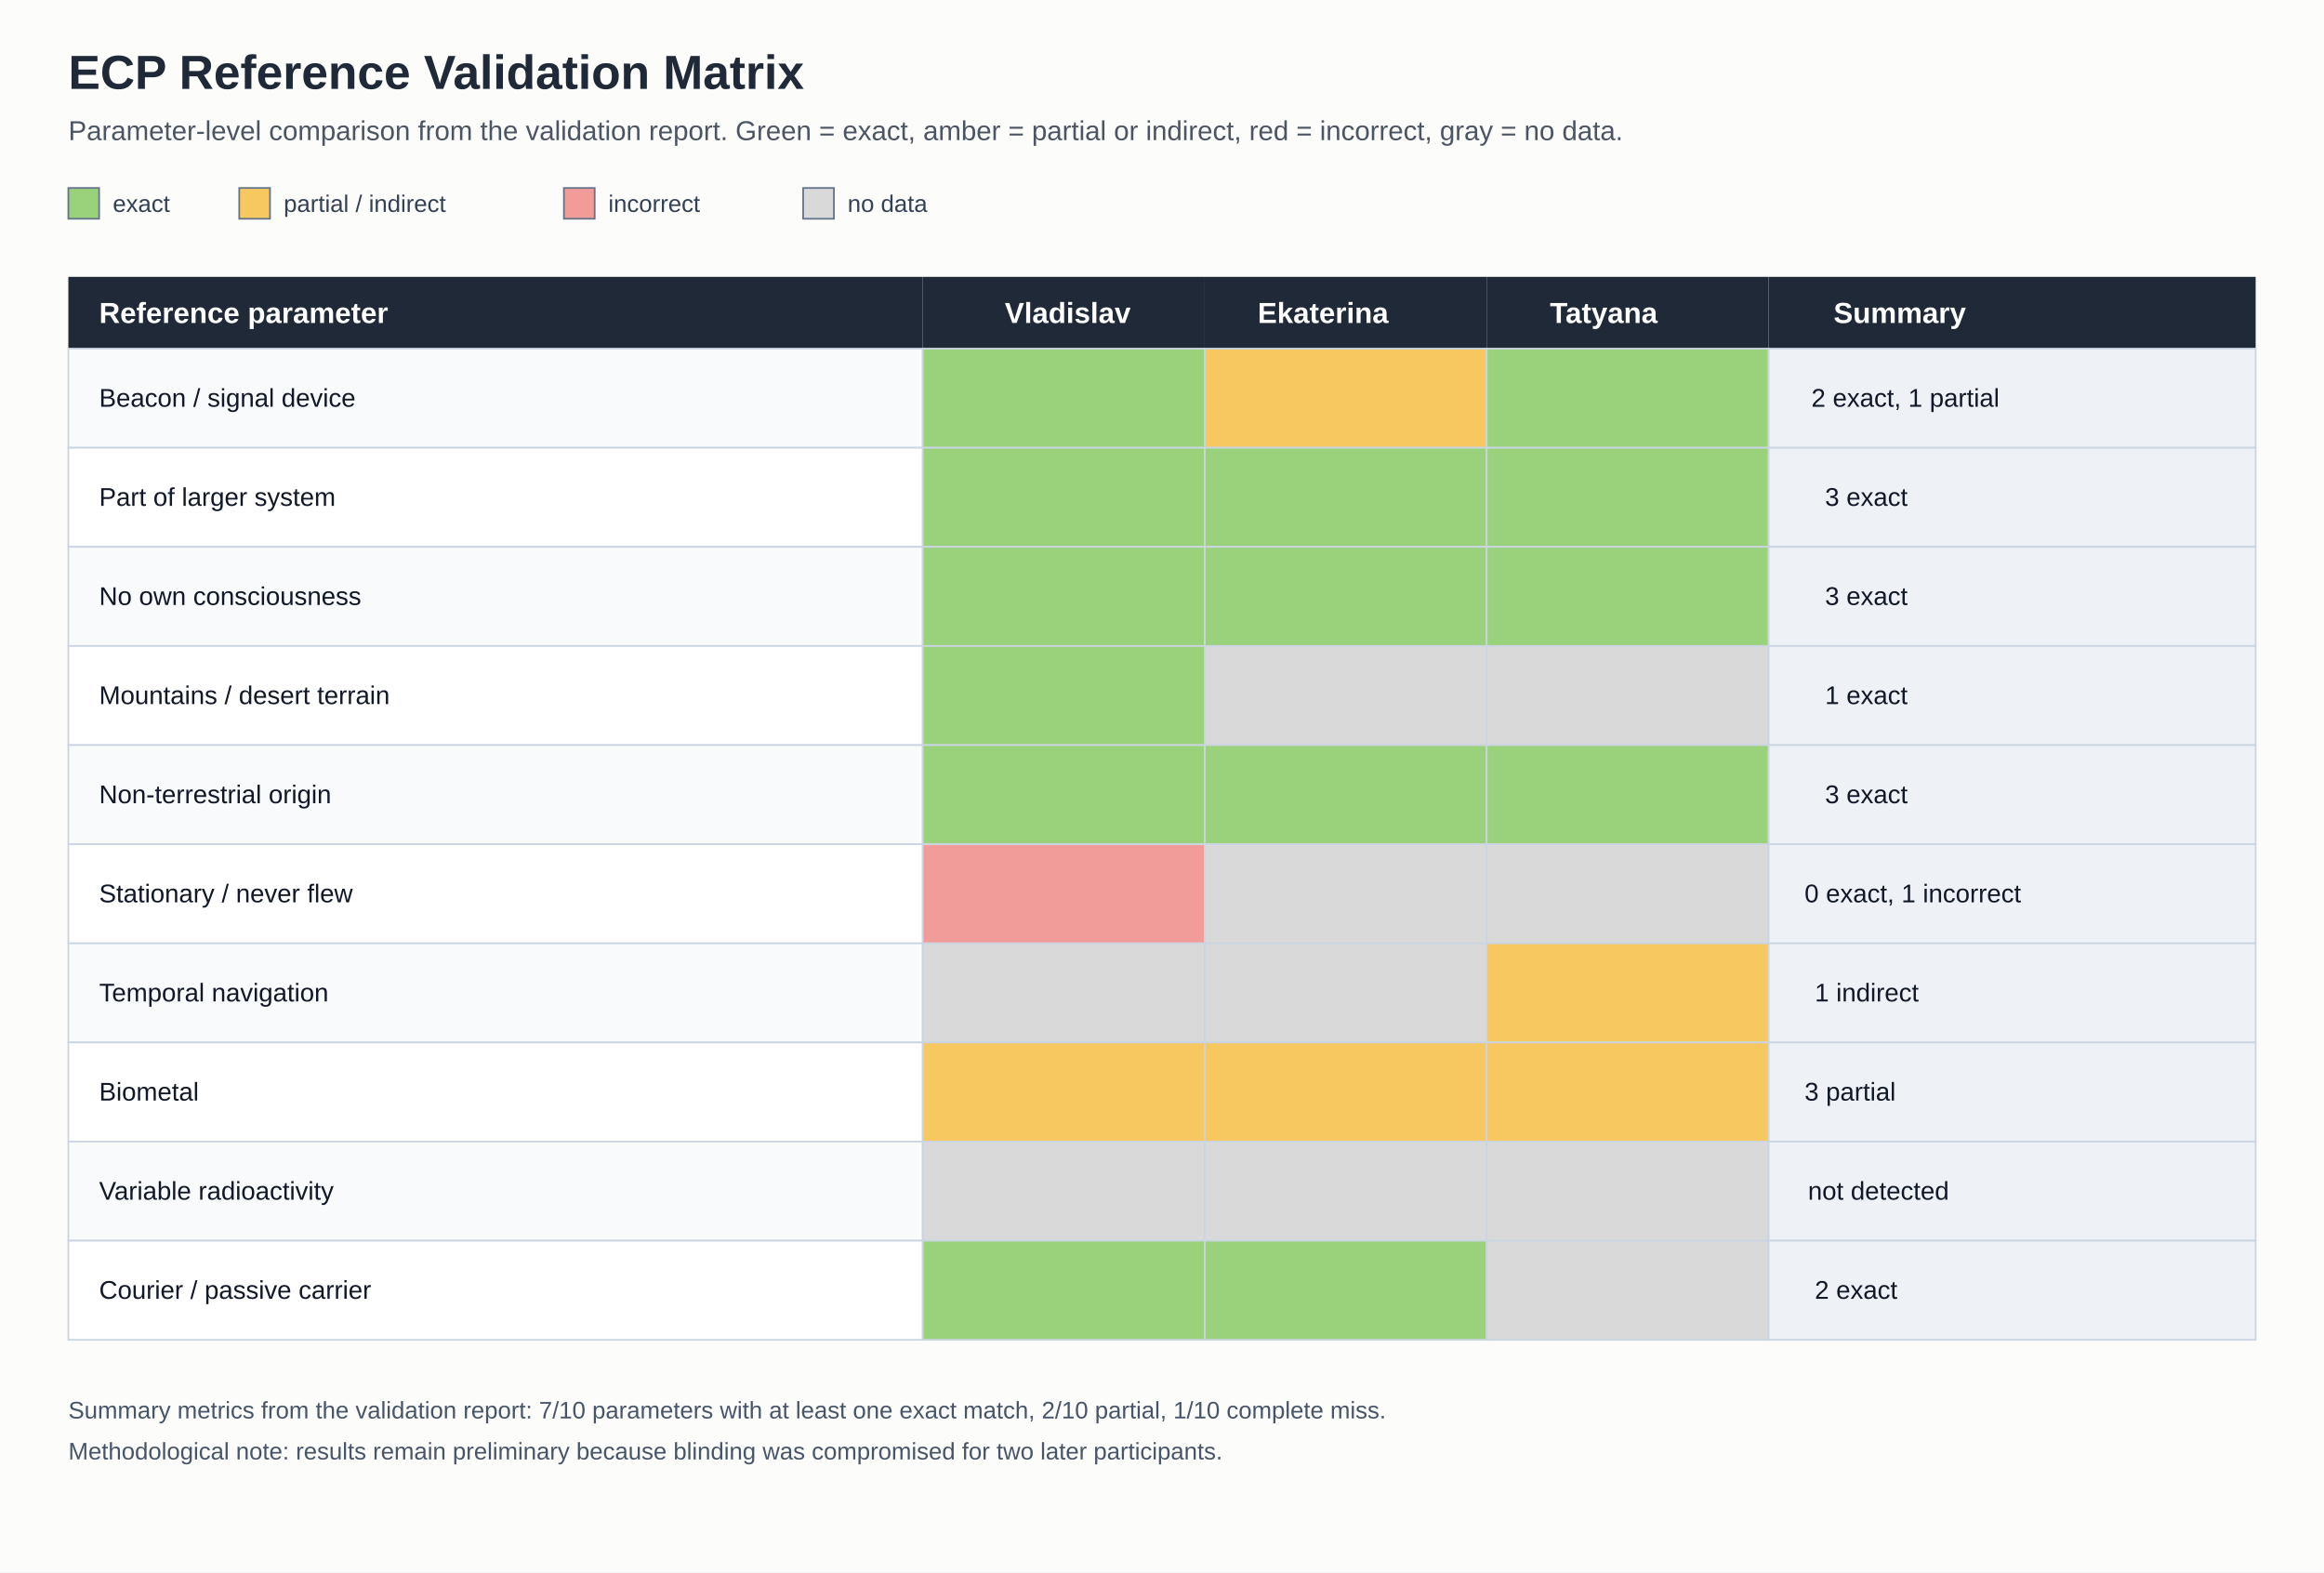
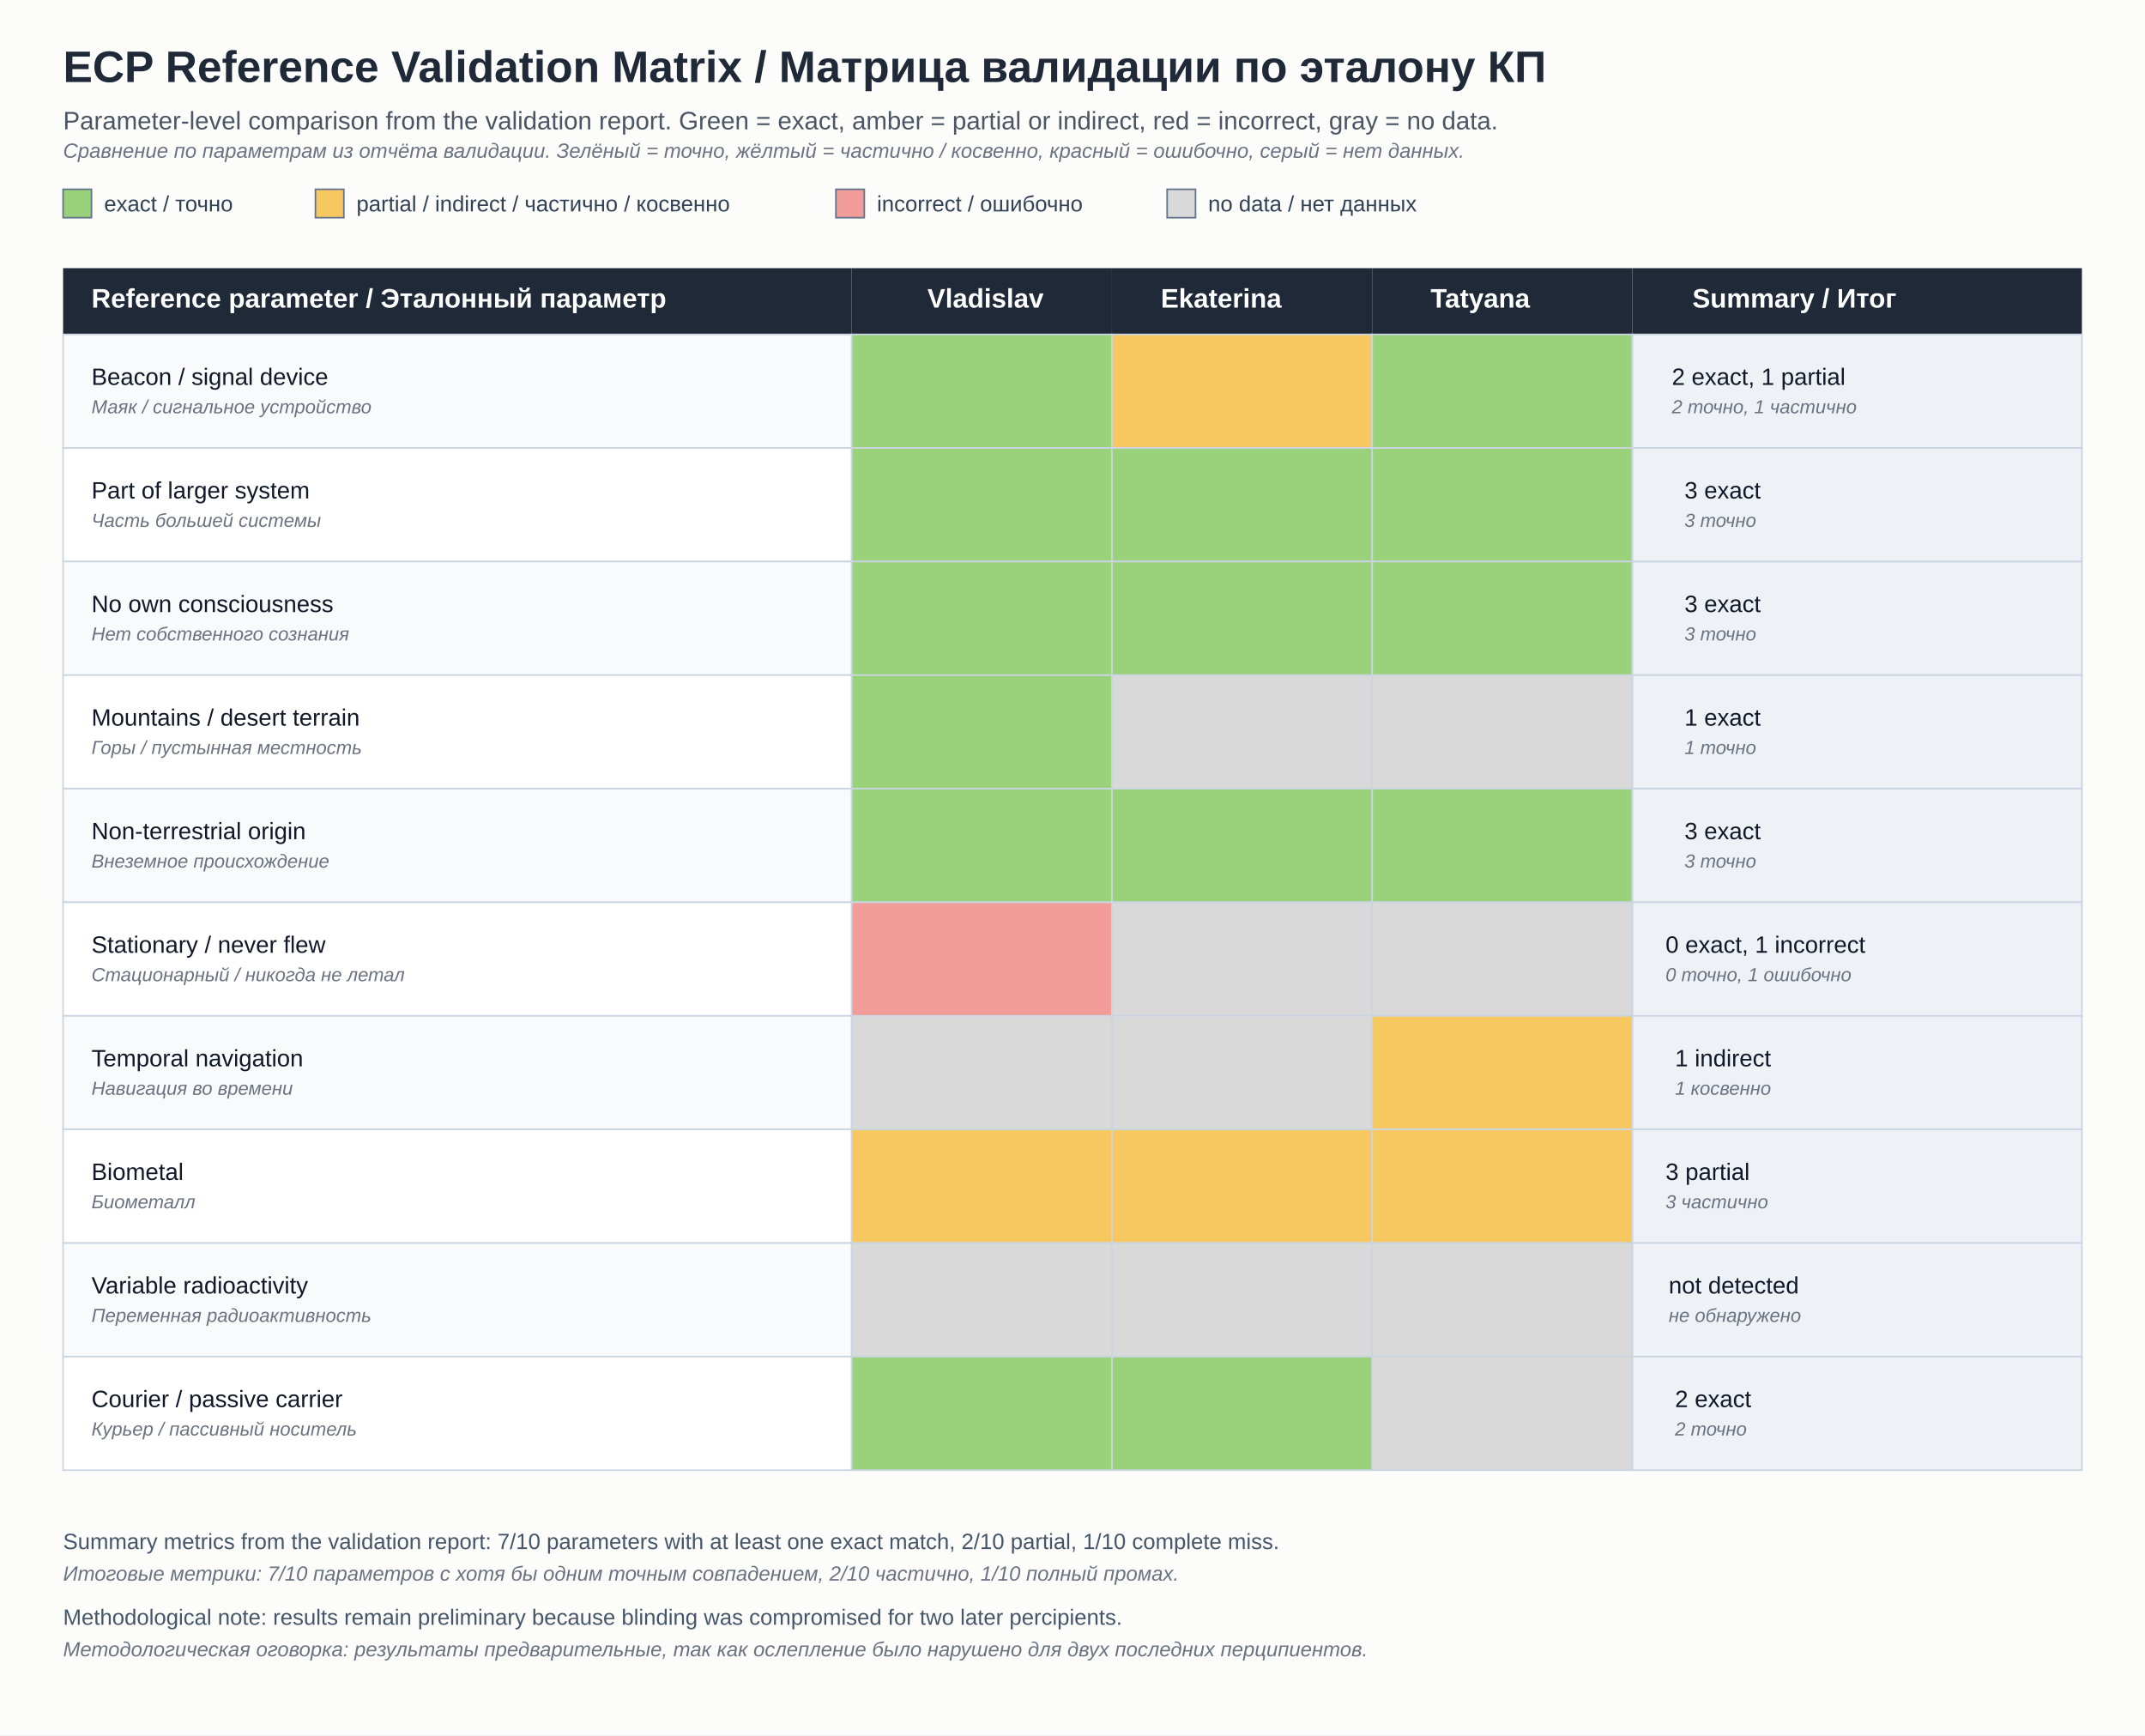
- <svg xmlns="http://www.w3.org/2000/svg" width="1360" height="920" viewBox="0 0 1360 920" role="img" aria-labelledby="title desc">
-   <rect width="1360" height="920" fill="#fcfcfa" />
-   <text x="40" y="52" font-family="Arial, Helvetica, sans-serif" font-size="28" font-weight="700" fill="#1f2937">ECP Reference Validation Matrix</text>
+ <svg xmlns="http://www.w3.org/2000/svg" width="1360" height="1100" viewBox="0 0 1360 1100" role="img" aria-labelledby="title desc">
+   <rect width="1360" height="1100" fill="#fcfcfa" />
+   <text x="40" y="52" font-family="Arial, Helvetica, sans-serif" font-size="28" font-weight="700" fill="#1f2937">ECP Reference Validation Matrix / Матрица валидации по эталону КП</text>
  <text x="40" y="82" font-family="Arial, Helvetica, sans-serif" font-size="16" fill="#4b5563">Parameter-level comparison from the validation report. Green = exact, amber = partial or indirect, red = incorrect, gray = no data.</text>
-   <rect x="40" y="110" width="18" height="18" fill="#9ad17b" stroke="#64748b" />
-   <text x="66" y="124" font-family="Arial, Helvetica, sans-serif" font-size="14" fill="#334155">exact</text>
-   <rect x="140" y="110" width="18" height="18" fill="#f6c85f" stroke="#64748b" />
-   <text x="166" y="124" font-family="Arial, Helvetica, sans-serif" font-size="14" fill="#334155">partial / indirect</text>
-   <rect x="330" y="110" width="18" height="18" fill="#f29c99" stroke="#64748b" />
-   <text x="356" y="124" font-family="Arial, Helvetica, sans-serif" font-size="14" fill="#334155">incorrect</text>
-   <rect x="470" y="110" width="18" height="18" fill="#d9d9d9" stroke="#64748b" />
-   <text x="496" y="124" font-family="Arial, Helvetica, sans-serif" font-size="14" fill="#334155">no data</text>
-   <rect x="40" y="162" width="500" height="42" fill="#1f2937" />
-   <rect x="540" y="162" width="165" height="42" fill="#1f2937" />
-   <rect x="705" y="162" width="165" height="42" fill="#1f2937" />
-   <rect x="870" y="162" width="165" height="42" fill="#1f2937" />
-   <rect x="1035" y="162" width="285" height="42" fill="#1f2937" />
-   <text x="58" y="189" font-family="Arial, Helvetica, sans-serif" font-size="17" font-weight="700" fill="#ffffff">Reference parameter</text>
-   <text x="588" y="189" font-family="Arial, Helvetica, sans-serif" font-size="17" font-weight="700" fill="#ffffff">Vladislav</text>
-   <text x="736" y="189" font-family="Arial, Helvetica, sans-serif" font-size="17" font-weight="700" fill="#ffffff">Ekaterina</text>
-   <text x="907" y="189" font-family="Arial, Helvetica, sans-serif" font-size="17" font-weight="700" fill="#ffffff">Tatyana</text>
-   <text x="1073" y="189" font-family="Arial, Helvetica, sans-serif" font-size="17" font-weight="700" fill="#ffffff">Summary</text>
+   <text x="40" y="100" font-family="Arial, Helvetica, sans-serif" font-size="13" fill="#6b7280" font-style="italic">Сравнение по параметрам из отчёта валидации. Зелёный = точно, жёлтый = частично / косвенно, красный = ошибочно, серый = нет данных.</text>
+   <rect x="40" y="120" width="18" height="18" fill="#9ad17b" stroke="#64748b" />
+   <text x="66" y="134" font-family="Arial, Helvetica, sans-serif" font-size="14" fill="#334155">exact / точно</text>
+   <rect x="200" y="120" width="18" height="18" fill="#f6c85f" stroke="#64748b" />
+   <text x="226" y="134" font-family="Arial, Helvetica, sans-serif" font-size="14" fill="#334155">partial / indirect / частично / косвенно</text>
+   <rect x="530" y="120" width="18" height="18" fill="#f29c99" stroke="#64748b" />
+   <text x="556" y="134" font-family="Arial, Helvetica, sans-serif" font-size="14" fill="#334155">incorrect / ошибочно</text>
+   <rect x="740" y="120" width="18" height="18" fill="#d9d9d9" stroke="#64748b" />
+   <text x="766" y="134" font-family="Arial, Helvetica, sans-serif" font-size="14" fill="#334155">no data / нет данных</text>
+   <rect x="40" y="170" width="500" height="42" fill="#1f2937" />
+   <rect x="540" y="170" width="165" height="42" fill="#1f2937" />
+   <rect x="705" y="170" width="165" height="42" fill="#1f2937" />
+   <rect x="870" y="170" width="165" height="42" fill="#1f2937" />
+   <rect x="1035" y="170" width="285" height="42" fill="#1f2937" />
+   <text x="58" y="195" font-family="Arial, Helvetica, sans-serif" font-size="17" font-weight="700" fill="#ffffff">Reference parameter / Эталонный параметр</text>
+   <text x="588" y="195" font-family="Arial, Helvetica, sans-serif" font-size="17" font-weight="700" fill="#ffffff">Vladislav</text>
+   <text x="736" y="195" font-family="Arial, Helvetica, sans-serif" font-size="17" font-weight="700" fill="#ffffff">Ekaterina</text>
+   <text x="907" y="195" font-family="Arial, Helvetica, sans-serif" font-size="17" font-weight="700" fill="#ffffff">Tatyana</text>
+   <text x="1073" y="195" font-family="Arial, Helvetica, sans-serif" font-size="17" font-weight="700" fill="#ffffff">Summary / Итог</text>
  <g font-family="Arial, Helvetica, sans-serif" font-size="15" fill="#111827">
-     <rect x="40" y="204" width="500" height="58" fill="#f8fafc" stroke="#cbd5e1" />
-     <rect x="540" y="204" width="165" height="58" fill="#9ad17b" stroke="#cbd5e1" />
-     <rect x="705" y="204" width="165" height="58" fill="#f6c85f" stroke="#cbd5e1" />
-     <rect x="870" y="204" width="165" height="58" fill="#9ad17b" stroke="#cbd5e1" />
-     <rect x="1035" y="204" width="285" height="58" fill="#eef2f7" stroke="#cbd5e1" />
-     <text x="58" y="238">Beacon / signal device</text>
-     <text x="1060" y="238">2 exact, 1 partial</text>
-     <rect x="40" y="262" width="500" height="58" fill="#ffffff" stroke="#cbd5e1" />
-     <rect x="540" y="262" width="165" height="58" fill="#9ad17b" stroke="#cbd5e1" />
-     <rect x="705" y="262" width="165" height="58" fill="#9ad17b" stroke="#cbd5e1" />
-     <rect x="870" y="262" width="165" height="58" fill="#9ad17b" stroke="#cbd5e1" />
-     <rect x="1035" y="262" width="285" height="58" fill="#eef2f7" stroke="#cbd5e1" />
-     <text x="58" y="296">Part of larger system</text>
-     <text x="1068" y="296">3 exact</text>
-     <rect x="40" y="320" width="500" height="58" fill="#f8fafc" stroke="#cbd5e1" />
-     <rect x="540" y="320" width="165" height="58" fill="#9ad17b" stroke="#cbd5e1" />
-     <rect x="705" y="320" width="165" height="58" fill="#9ad17b" stroke="#cbd5e1" />
-     <rect x="870" y="320" width="165" height="58" fill="#9ad17b" stroke="#cbd5e1" />
-     <rect x="1035" y="320" width="285" height="58" fill="#eef2f7" stroke="#cbd5e1" />
-     <text x="58" y="354">No own consciousness</text>
-     <text x="1068" y="354">3 exact</text>
-     <rect x="40" y="378" width="500" height="58" fill="#ffffff" stroke="#cbd5e1" />
-     <rect x="540" y="378" width="165" height="58" fill="#9ad17b" stroke="#cbd5e1" />
-     <rect x="705" y="378" width="165" height="58" fill="#d9d9d9" stroke="#cbd5e1" />
-     <rect x="870" y="378" width="165" height="58" fill="#d9d9d9" stroke="#cbd5e1" />
-     <rect x="1035" y="378" width="285" height="58" fill="#eef2f7" stroke="#cbd5e1" />
-     <text x="58" y="412">Mountains / desert terrain</text>
-     <text x="1068" y="412">1 exact</text>
-     <rect x="40" y="436" width="500" height="58" fill="#f8fafc" stroke="#cbd5e1" />
-     <rect x="540" y="436" width="165" height="58" fill="#9ad17b" stroke="#cbd5e1" />
-     <rect x="705" y="436" width="165" height="58" fill="#9ad17b" stroke="#cbd5e1" />
-     <rect x="870" y="436" width="165" height="58" fill="#9ad17b" stroke="#cbd5e1" />
-     <rect x="1035" y="436" width="285" height="58" fill="#eef2f7" stroke="#cbd5e1" />
-     <text x="58" y="470">Non-terrestrial origin</text>
-     <text x="1068" y="470">3 exact</text>
-     <rect x="40" y="494" width="500" height="58" fill="#ffffff" stroke="#cbd5e1" />
-     <rect x="540" y="494" width="165" height="58" fill="#f29c99" stroke="#cbd5e1" />
-     <rect x="705" y="494" width="165" height="58" fill="#d9d9d9" stroke="#cbd5e1" />
-     <rect x="870" y="494" width="165" height="58" fill="#d9d9d9" stroke="#cbd5e1" />
-     <rect x="1035" y="494" width="285" height="58" fill="#eef2f7" stroke="#cbd5e1" />
-     <text x="58" y="528">Stationary / never flew</text>
-     <text x="1056" y="528">0 exact, 1 incorrect</text>
-     <rect x="40" y="552" width="500" height="58" fill="#f8fafc" stroke="#cbd5e1" />
-     <rect x="540" y="552" width="165" height="58" fill="#d9d9d9" stroke="#cbd5e1" />
-     <rect x="705" y="552" width="165" height="58" fill="#d9d9d9" stroke="#cbd5e1" />
-     <rect x="870" y="552" width="165" height="58" fill="#f6c85f" stroke="#cbd5e1" />
-     <rect x="1035" y="552" width="285" height="58" fill="#eef2f7" stroke="#cbd5e1" />
-     <text x="58" y="586">Temporal navigation</text>
-     <text x="1062" y="586">1 indirect</text>
-     <rect x="40" y="610" width="500" height="58" fill="#ffffff" stroke="#cbd5e1" />
-     <rect x="540" y="610" width="165" height="58" fill="#f6c85f" stroke="#cbd5e1" />
-     <rect x="705" y="610" width="165" height="58" fill="#f6c85f" stroke="#cbd5e1" />
-     <rect x="870" y="610" width="165" height="58" fill="#f6c85f" stroke="#cbd5e1" />
-     <rect x="1035" y="610" width="285" height="58" fill="#eef2f7" stroke="#cbd5e1" />
-     <text x="58" y="644">Biometal</text>
-     <text x="1056" y="644">3 partial</text>
-     <rect x="40" y="668" width="500" height="58" fill="#f8fafc" stroke="#cbd5e1" />
-     <rect x="540" y="668" width="165" height="58" fill="#d9d9d9" stroke="#cbd5e1" />
-     <rect x="705" y="668" width="165" height="58" fill="#d9d9d9" stroke="#cbd5e1" />
-     <rect x="870" y="668" width="165" height="58" fill="#d9d9d9" stroke="#cbd5e1" />
-     <rect x="1035" y="668" width="285" height="58" fill="#eef2f7" stroke="#cbd5e1" />
-     <text x="58" y="702">Variable radioactivity</text>
-     <text x="1058" y="702">not detected</text>
-     <rect x="40" y="726" width="500" height="58" fill="#ffffff" stroke="#cbd5e1" />
-     <rect x="540" y="726" width="165" height="58" fill="#9ad17b" stroke="#cbd5e1" />
-     <rect x="705" y="726" width="165" height="58" fill="#9ad17b" stroke="#cbd5e1" />
-     <rect x="870" y="726" width="165" height="58" fill="#d9d9d9" stroke="#cbd5e1" />
-     <rect x="1035" y="726" width="285" height="58" fill="#eef2f7" stroke="#cbd5e1" />
-     <text x="58" y="760">Courier / passive carrier</text>
-     <text x="1062" y="760">2 exact</text>
+     <rect x="40" y="212" width="500" height="72" fill="#f8fafc" stroke="#cbd5e1" />
+     <rect x="540" y="212" width="165" height="72" fill="#9ad17b" stroke="#cbd5e1" />
+     <rect x="705" y="212" width="165" height="72" fill="#f6c85f" stroke="#cbd5e1" />
+     <rect x="870" y="212" width="165" height="72" fill="#9ad17b" stroke="#cbd5e1" />
+     <rect x="1035" y="212" width="285" height="72" fill="#eef2f7" stroke="#cbd5e1" />
+     <text x="58" y="244">Beacon / signal device</text>
+     <text x="58" y="262" font-size="12" fill="#6b7280" font-style="italic">Маяк / сигнальное устройство</text>
+     <text x="1060" y="244">2 exact, 1 partial</text>
+     <text x="1060" y="262" font-size="12" fill="#6b7280" font-style="italic">2 точно, 1 частично</text>
+     <rect x="40" y="284" width="500" height="72" fill="#ffffff" stroke="#cbd5e1" />
+     <rect x="540" y="284" width="165" height="72" fill="#9ad17b" stroke="#cbd5e1" />
+     <rect x="705" y="284" width="165" height="72" fill="#9ad17b" stroke="#cbd5e1" />
+     <rect x="870" y="284" width="165" height="72" fill="#9ad17b" stroke="#cbd5e1" />
+     <rect x="1035" y="284" width="285" height="72" fill="#eef2f7" stroke="#cbd5e1" />
+     <text x="58" y="316">Part of larger system</text>
+     <text x="58" y="334" font-size="12" fill="#6b7280" font-style="italic">Часть большей системы</text>
+     <text x="1068" y="316">3 exact</text>
+     <text x="1068" y="334" font-size="12" fill="#6b7280" font-style="italic">3 точно</text>
+     <rect x="40" y="356" width="500" height="72" fill="#f8fafc" stroke="#cbd5e1" />
+     <rect x="540" y="356" width="165" height="72" fill="#9ad17b" stroke="#cbd5e1" />
+     <rect x="705" y="356" width="165" height="72" fill="#9ad17b" stroke="#cbd5e1" />
+     <rect x="870" y="356" width="165" height="72" fill="#9ad17b" stroke="#cbd5e1" />
+     <rect x="1035" y="356" width="285" height="72" fill="#eef2f7" stroke="#cbd5e1" />
+     <text x="58" y="388">No own consciousness</text>
+     <text x="58" y="406" font-size="12" fill="#6b7280" font-style="italic">Нет собственного сознания</text>
+     <text x="1068" y="388">3 exact</text>
+     <text x="1068" y="406" font-size="12" fill="#6b7280" font-style="italic">3 точно</text>
+     <rect x="40" y="428" width="500" height="72" fill="#ffffff" stroke="#cbd5e1" />
+     <rect x="540" y="428" width="165" height="72" fill="#9ad17b" stroke="#cbd5e1" />
+     <rect x="705" y="428" width="165" height="72" fill="#d9d9d9" stroke="#cbd5e1" />
+     <rect x="870" y="428" width="165" height="72" fill="#d9d9d9" stroke="#cbd5e1" />
+     <rect x="1035" y="428" width="285" height="72" fill="#eef2f7" stroke="#cbd5e1" />
+     <text x="58" y="460">Mountains / desert terrain</text>
+     <text x="58" y="478" font-size="12" fill="#6b7280" font-style="italic">Горы / пустынная местность</text>
+     <text x="1068" y="460">1 exact</text>
+     <text x="1068" y="478" font-size="12" fill="#6b7280" font-style="italic">1 точно</text>
+     <rect x="40" y="500" width="500" height="72" fill="#f8fafc" stroke="#cbd5e1" />
+     <rect x="540" y="500" width="165" height="72" fill="#9ad17b" stroke="#cbd5e1" />
+     <rect x="705" y="500" width="165" height="72" fill="#9ad17b" stroke="#cbd5e1" />
+     <rect x="870" y="500" width="165" height="72" fill="#9ad17b" stroke="#cbd5e1" />
+     <rect x="1035" y="500" width="285" height="72" fill="#eef2f7" stroke="#cbd5e1" />
+     <text x="58" y="532">Non-terrestrial origin</text>
+     <text x="58" y="550" font-size="12" fill="#6b7280" font-style="italic">Внеземное происхождение</text>
+     <text x="1068" y="532">3 exact</text>
+     <text x="1068" y="550" font-size="12" fill="#6b7280" font-style="italic">3 точно</text>
+     <rect x="40" y="572" width="500" height="72" fill="#ffffff" stroke="#cbd5e1" />
+     <rect x="540" y="572" width="165" height="72" fill="#f29c99" stroke="#cbd5e1" />
+     <rect x="705" y="572" width="165" height="72" fill="#d9d9d9" stroke="#cbd5e1" />
+     <rect x="870" y="572" width="165" height="72" fill="#d9d9d9" stroke="#cbd5e1" />
+     <rect x="1035" y="572" width="285" height="72" fill="#eef2f7" stroke="#cbd5e1" />
+     <text x="58" y="604">Stationary / never flew</text>
+     <text x="58" y="622" font-size="12" fill="#6b7280" font-style="italic">Стационарный / никогда не летал</text>
+     <text x="1056" y="604">0 exact, 1 incorrect</text>
+     <text x="1056" y="622" font-size="12" fill="#6b7280" font-style="italic">0 точно, 1 ошибочно</text>
+     <rect x="40" y="644" width="500" height="72" fill="#f8fafc" stroke="#cbd5e1" />
+     <rect x="540" y="644" width="165" height="72" fill="#d9d9d9" stroke="#cbd5e1" />
+     <rect x="705" y="644" width="165" height="72" fill="#d9d9d9" stroke="#cbd5e1" />
+     <rect x="870" y="644" width="165" height="72" fill="#f6c85f" stroke="#cbd5e1" />
+     <rect x="1035" y="644" width="285" height="72" fill="#eef2f7" stroke="#cbd5e1" />
+     <text x="58" y="676">Temporal navigation</text>
+     <text x="58" y="694" font-size="12" fill="#6b7280" font-style="italic">Навигация во времени</text>
+     <text x="1062" y="676">1 indirect</text>
+     <text x="1062" y="694" font-size="12" fill="#6b7280" font-style="italic">1 косвенно</text>
+     <rect x="40" y="716" width="500" height="72" fill="#ffffff" stroke="#cbd5e1" />
+     <rect x="540" y="716" width="165" height="72" fill="#f6c85f" stroke="#cbd5e1" />
+     <rect x="705" y="716" width="165" height="72" fill="#f6c85f" stroke="#cbd5e1" />
+     <rect x="870" y="716" width="165" height="72" fill="#f6c85f" stroke="#cbd5e1" />
+     <rect x="1035" y="716" width="285" height="72" fill="#eef2f7" stroke="#cbd5e1" />
+     <text x="58" y="748">Biometal</text>
+     <text x="58" y="766" font-size="12" fill="#6b7280" font-style="italic">Биометалл</text>
+     <text x="1056" y="748">3 partial</text>
+     <text x="1056" y="766" font-size="12" fill="#6b7280" font-style="italic">3 частично</text>
+     <rect x="40" y="788" width="500" height="72" fill="#f8fafc" stroke="#cbd5e1" />
+     <rect x="540" y="788" width="165" height="72" fill="#d9d9d9" stroke="#cbd5e1" />
+     <rect x="705" y="788" width="165" height="72" fill="#d9d9d9" stroke="#cbd5e1" />
+     <rect x="870" y="788" width="165" height="72" fill="#d9d9d9" stroke="#cbd5e1" />
+     <rect x="1035" y="788" width="285" height="72" fill="#eef2f7" stroke="#cbd5e1" />
+     <text x="58" y="820">Variable radioactivity</text>
+     <text x="58" y="838" font-size="12" fill="#6b7280" font-style="italic">Переменная радиоактивность</text>
+     <text x="1058" y="820">not detected</text>
+     <text x="1058" y="838" font-size="12" fill="#6b7280" font-style="italic">не обнаружено</text>
+     <rect x="40" y="860" width="500" height="72" fill="#ffffff" stroke="#cbd5e1" />
+     <rect x="540" y="860" width="165" height="72" fill="#9ad17b" stroke="#cbd5e1" />
+     <rect x="705" y="860" width="165" height="72" fill="#9ad17b" stroke="#cbd5e1" />
+     <rect x="870" y="860" width="165" height="72" fill="#d9d9d9" stroke="#cbd5e1" />
+     <rect x="1035" y="860" width="285" height="72" fill="#eef2f7" stroke="#cbd5e1" />
+     <text x="58" y="892">Courier / passive carrier</text>
+     <text x="58" y="910" font-size="12" fill="#6b7280" font-style="italic">Курьер / пассивный носитель</text>
+     <text x="1062" y="892">2 exact</text>
+     <text x="1062" y="910" font-size="12" fill="#6b7280" font-style="italic">2 точно</text>
  </g>
-   <text x="40" y="830" font-family="Arial, Helvetica, sans-serif" font-size="14" fill="#475569">Summary metrics from the validation report: 7/10 parameters with at least one exact match, 2/10 partial, 1/10 complete miss.</text>
-   <text x="40" y="854" font-family="Arial, Helvetica, sans-serif" font-size="14" fill="#475569">Methodological note: results remain preliminary because blinding was compromised for two later participants.</text>
+   <text x="40" y="982" font-family="Arial, Helvetica, sans-serif" font-size="14" fill="#475569">Summary metrics from the validation report: 7/10 parameters with at least one exact match, 2/10 partial, 1/10 complete miss.</text>
+   <text x="40" y="1002" font-family="Arial, Helvetica, sans-serif" font-size="13" fill="#6b7280" font-style="italic">Итоговые метрики: 7/10 параметров с хотя бы одним точным совпадением, 2/10 частично, 1/10 полный промах.</text>
+   <text x="40" y="1030" font-family="Arial, Helvetica, sans-serif" font-size="14" fill="#475569">Methodological note: results remain preliminary because blinding was compromised for two later percipients.</text>
+   <text x="40" y="1050" font-family="Arial, Helvetica, sans-serif" font-size="13" fill="#6b7280" font-style="italic">Методологическая оговорка: результаты предварительные, так как ослепление было нарушено для двух последних перципиентов.</text>
</svg>
